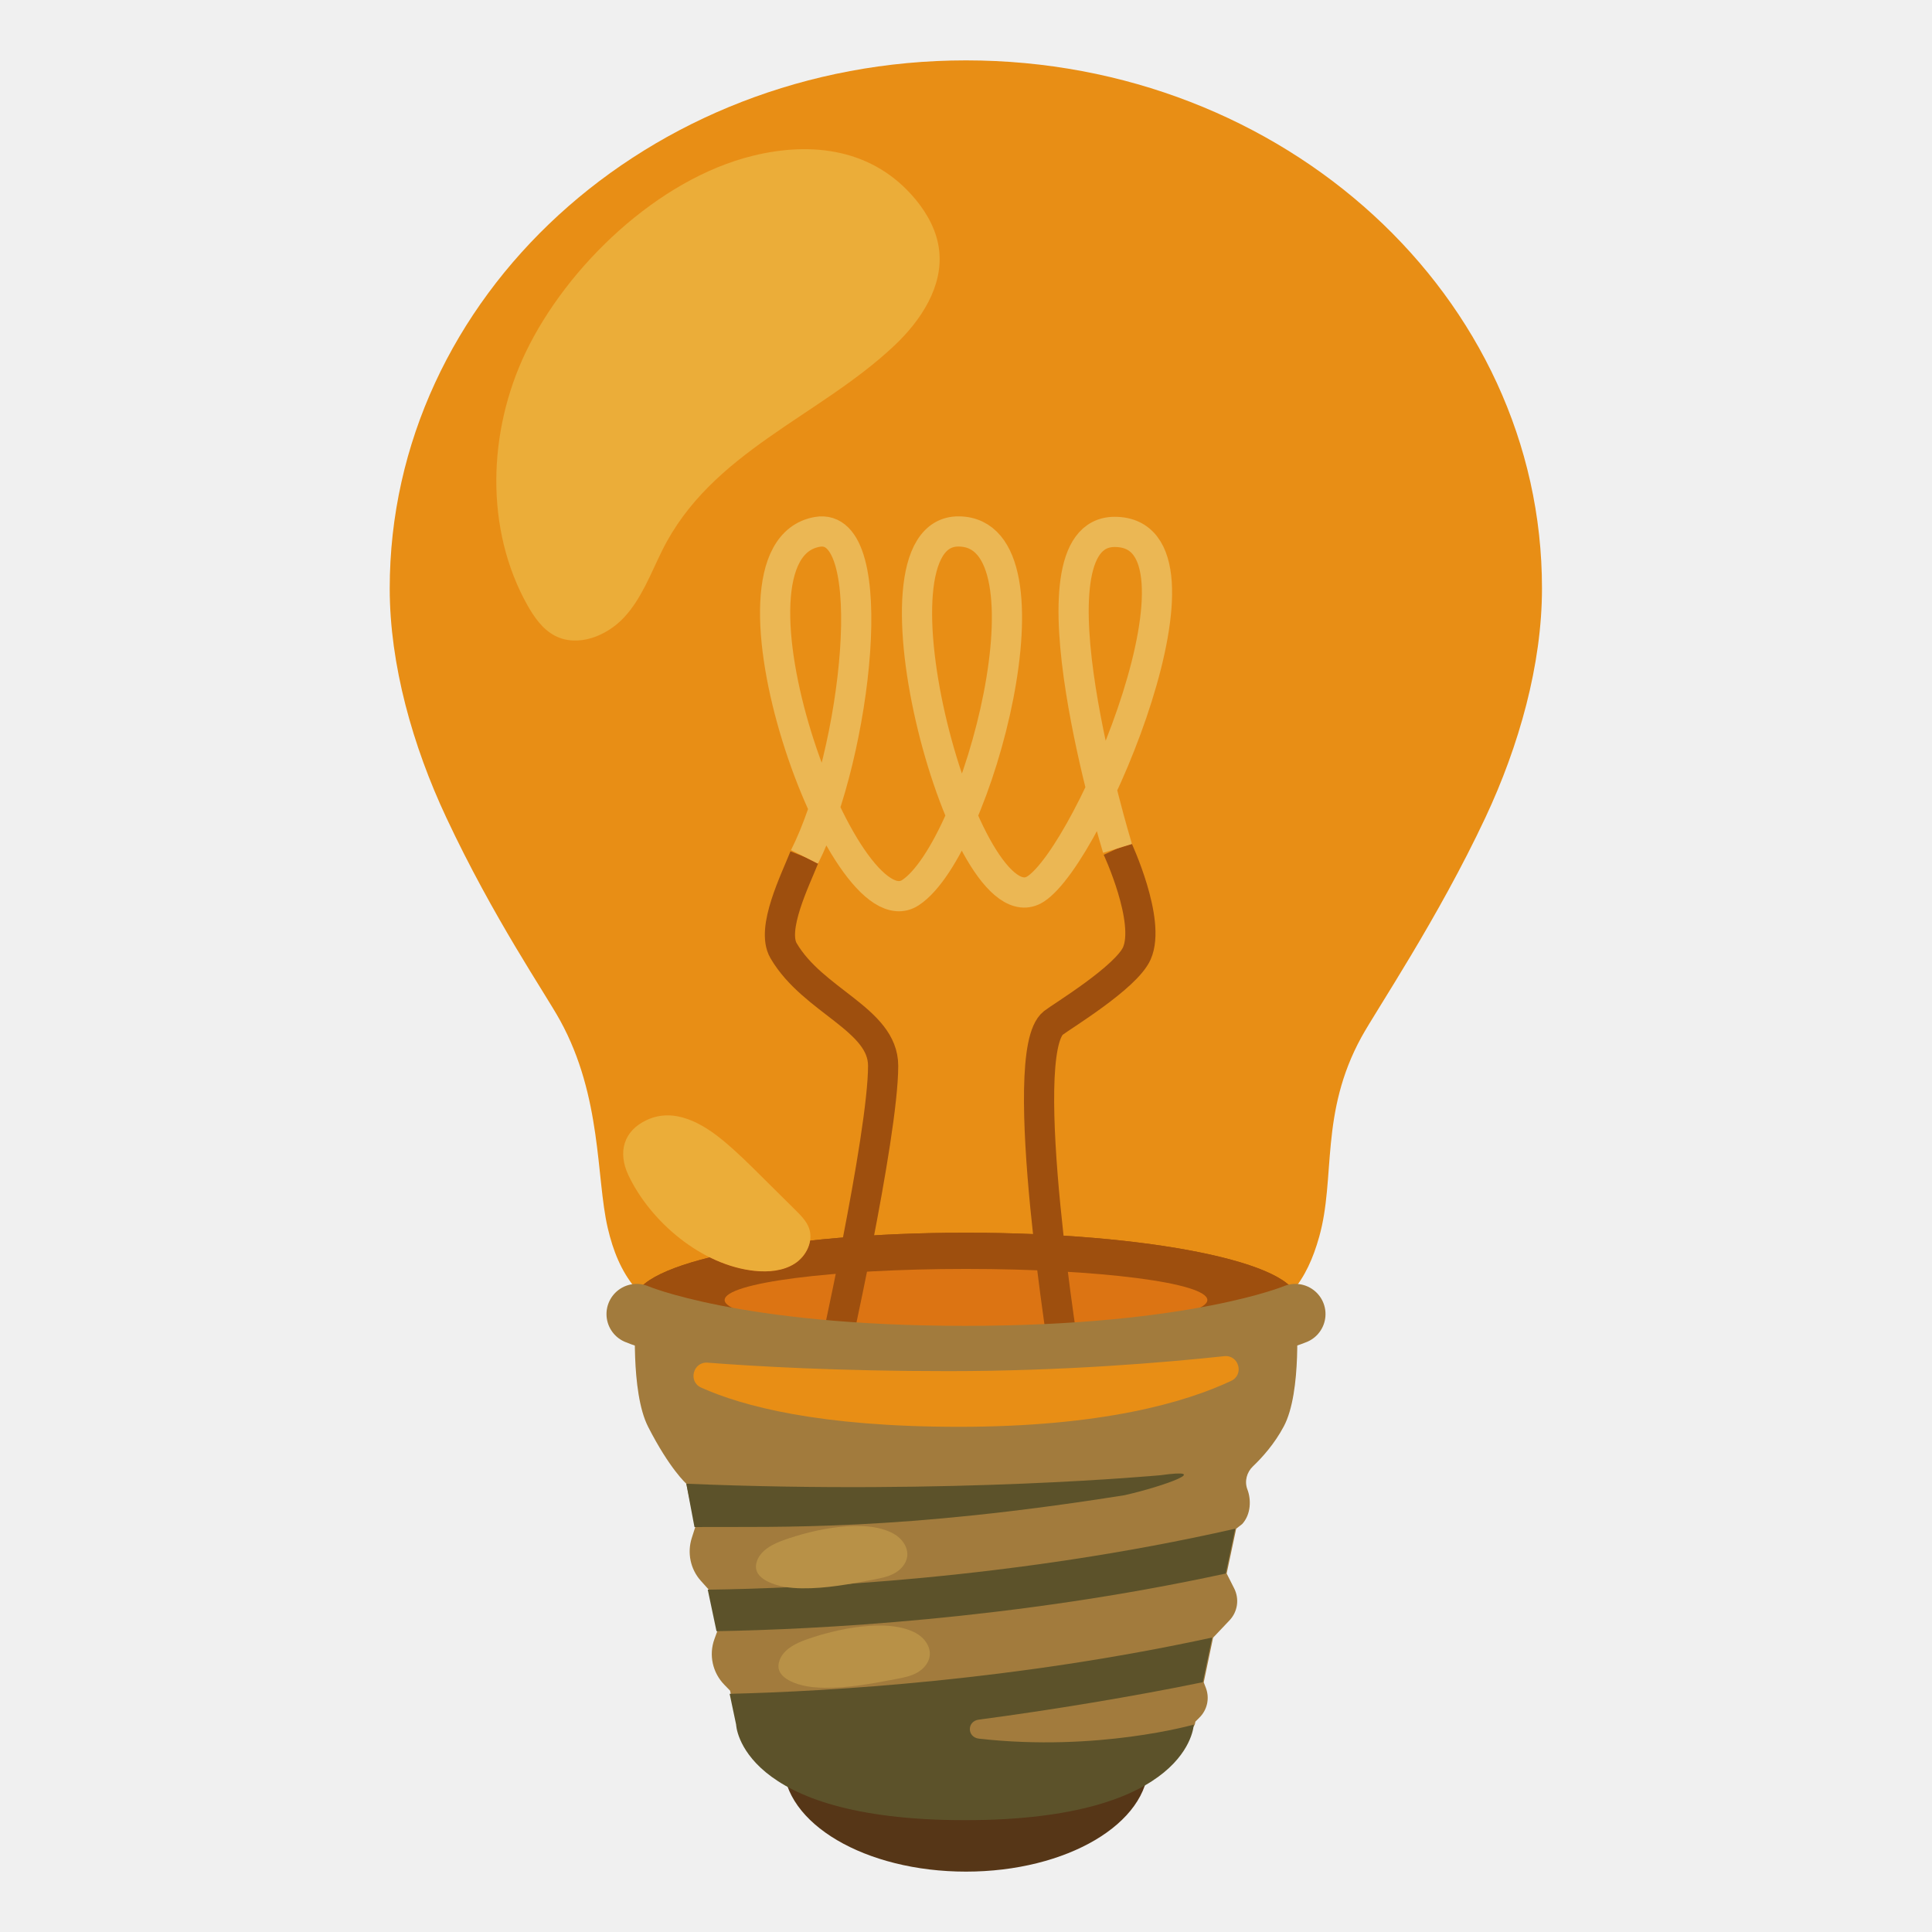
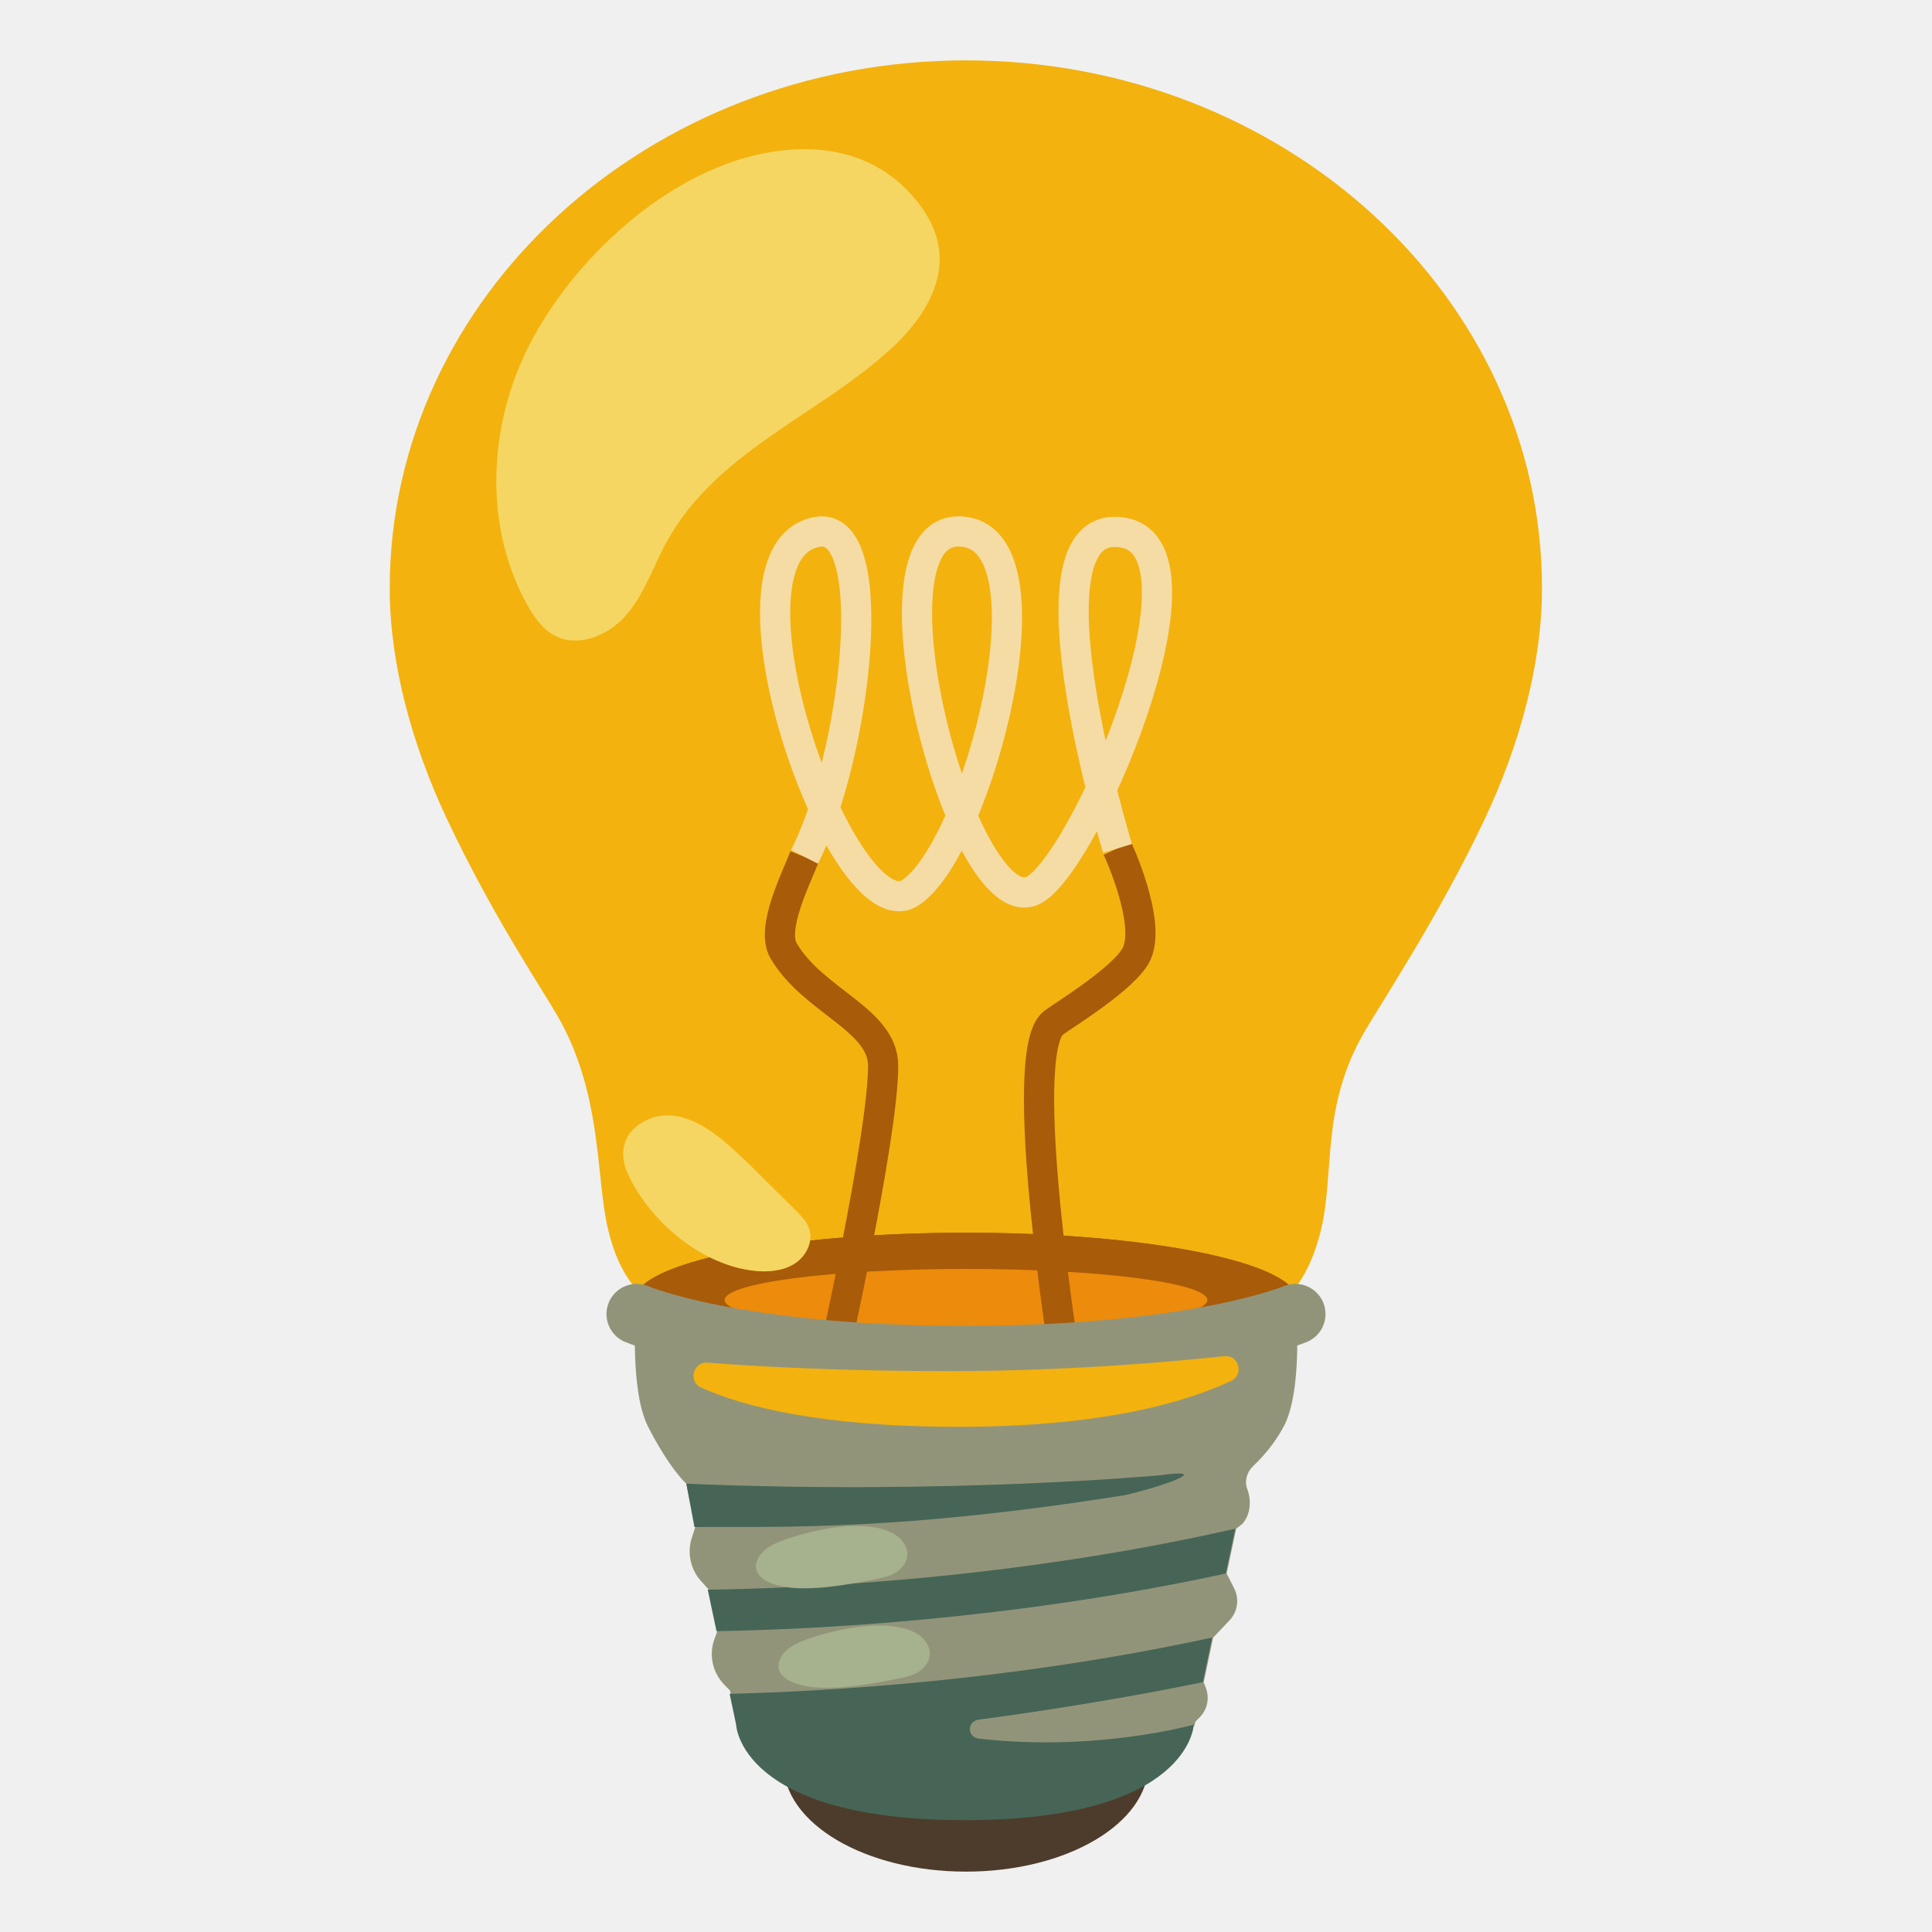
<svg xmlns="http://www.w3.org/2000/svg" version="1.1" id="Layer_3" x="0px" y="0px" viewBox="0 0 128 128" style="enable-background:new 0 0 128 128;" xml:space="preserve">
  <defs>
    <filter id="omikuji-tone" color-interpolation-filters="sRGB">
-       <feColorMatrix type="matrix" values="0.70 0.25 0.10 0 0.08         0.15 0.55 0.10 0 0.03         0.05 0.05 0.30 0 0.00         0    0    0    1 0" />
+       <feColorMatrix type="matrix" values="0.85 0.12 0.05 0 0.04         0.08 0.78 0.05 0 0.01         0.03 0.03 0.65 0 0.00         0    0    0    1 0" />
      <feComponentTransfer>
-         <feFuncR type="linear" slope="0.9" intercept="0.02" />
-         <feFuncG type="linear" slope="0.85" intercept="0.01" />
-         <feFuncB type="linear" slope="0.8" intercept="0.01" />
+         <feFuncR type="linear" slope="0.95" intercept="0.01" />
+         <feFuncG type="linear" slope="0.93" intercept="0.005" />
+         <feFuncB type="linear" slope="0.90" intercept="0.005" />
      </feComponentTransfer>
    </filter>
  </defs>
  <g filter="url(#omikuji-tone)">
    <g>
      <g>
        <ellipse style="fill:#424242;" cx="64" cy="116.87" rx="12.09" ry="7.13" />
        <path style="fill:#FFD600;" d="M64,4C42.92,4,25.82,19.67,25.82,38.99c0,5.04,1.52,10.43,3.75,15.18    c3.13,6.68,6.54,11.62,7.54,13.44c2.78,5.06,2.38,10.39,3.15,13.73c1.45,6.24,5.79,8.5,23.73,8.5s21.8-2.15,23.41-7.9    c1.1-3.91,0.03-8.18,2.8-13.23c1-1.82,5.07-7.85,8.21-14.54c2.23-4.75,3.75-10.14,3.75-15.18C102.18,19.67,85.08,4,64,4z" />
        <ellipse style="fill:#B26500;" cx="64" cy="86.13" rx="21.94" ry="4.46" />
        <ellipse style="fill:#B26500;" cx="64" cy="86.13" rx="21.94" ry="4.46" />
        <ellipse style="fill:#FFA000;" cx="64" cy="86.13" rx="15.99" ry="2.06" />
        <g>
          <path style="fill:none;stroke:#B26500;stroke-width:2;stroke-miterlimit:10;" d="M53.3,56.77c-0.62,1.56-2.23,4.77-1.39,6.21     c1.95,3.35,6.6,4.55,6.6,7.63c0,4.7-3.42,19.93-3.42,19.93" />
          <path style="fill:none;stroke:#B26500;stroke-width:2;stroke-miterlimit:10;" d="M74.03,56.21c0,0,2.24,4.8,1.29,6.95     c-0.71,1.6-4.98,4.18-5.53,4.61c-2.55,2,0.84,22.78,0.84,22.78" />
          <path style="fill:none;stroke:#FFFFFF;stroke-width:2;stroke-miterlimit:10;" d="M53.3,56.77c3.44-6.8,5.21-22.32,0.84-21.53     c-7.37,1.33,1.71,26.83,6.18,23.9s10.01-23.85,3.21-23.93c-6.8-0.08,0.46,26.66,5.08,23.69c3.65-2.35,12.56-23.66,5.24-23.66     c-6.23,0,0.19,20.97,0.19,20.97" />
        </g>
        <path style="fill:#82AEC0;" d="M85.89,87.06c0,0-5.76,2.78-21.89,2.78s-21.89-2.78-21.89-2.78s-0.36,5.14,0.83,7.47    c1.43,2.8,2.53,3.77,2.53,3.77l0.6,2.85l-0.24,0.75c-0.31,0.98-0.09,2.06,0.6,2.83l0.52,0.58l0.58,2.74l-0.2,0.55    c-0.38,1.05-0.12,2.22,0.66,3.02l0.38,0.39l0.47,2.24c0,0,2.38,5.08,15.16,5.08s15.16-5.08,15.16-5.08l0.04-0.19l0.26-0.26    c0.52-0.51,0.69-1.27,0.44-1.95l-0.15-0.39l0.62-2.96l1.09-1.15c0.54-0.57,0.66-1.41,0.31-2.11l-0.5-0.99l0.63-2.97l0.4-0.31    c0.59-0.65,0.6-1.63,0.34-2.3c-0.2-0.53-0.04-1.13,0.37-1.52c0.63-0.6,1.44-1.51,2.04-2.64C86.28,92.22,85.89,87.06,85.89,87.06z" />
        <g>
          <g>
            <path style="fill:#2F7889;" d="M45.47,98.3l0.54,2.87c5.82-0.03,13.59,0.26,28.5-2.11c2.69-0.61,5.92-1.82,2.35-1.32      C76.86,97.73,63.17,99.04,45.47,98.3z" />
          </g>
          <g>
            <path style="fill:#2F7889;" d="M47.47,108.07c6.44-0.11,19.6-0.75,33.74-3.82l0.63-2.97c-14.79,3.36-28.7,3.96-34.95,4.04      L47.47,108.07z" />
          </g>
        </g>
        <path style="fill:#2F7889;" d="M80.31,108.49c-13.09,2.84-25.34,3.57-31.97,3.73l0.43,2.04c0,0,0.21,6.33,15.16,6.33    s15.16-6.33,15.16-6.33s-6.38,1.82-14.23,0.93c-0.8-0.09-0.81-1.16-0.01-1.26c4.69-0.62,10.29-1.54,14.84-2.48L80.31,108.49z" />
        <path style="fill:none;stroke:#82AEC0;stroke-width:3.997;stroke-linecap:round;stroke-miterlimit:10;" d="M42.18,87.06    c0,0,6.46,2.78,21.76,2.78s21.88-2.78,21.88-2.78" />
        <path style="fill:#FFFF8D;" d="M49.88,10.32c3.91-0.96,8-0.48,10.8,2.92c0.79,0.96,1.4,2.1,1.54,3.34    c0.28,2.39-1.2,4.65-2.96,6.31c-5.02,4.74-12.15,7.04-15.39,13.58c-0.76,1.53-1.36,3.18-2.52,4.43c-1.16,1.25-3.09,2.01-4.6,1.21    c-0.8-0.42-1.35-1.21-1.8-2c-2.84-5.06-2.63-11.51-0.13-16.75C37.57,17.62,43.6,11.86,49.88,10.32z" />
        <path style="fill:#FFD600;" d="M46.45,91.93c-0.88-0.4-0.53-1.72,0.43-1.65c3.22,0.25,8.7,0.56,15.95,0.56    c7.64,0,14.36-0.57,18.28-0.99c0.97-0.1,1.34,1.23,0.45,1.64c-3.02,1.42-8.55,3.04-18.03,3.04    C54.28,94.53,49.18,93.16,46.45,91.93z" />
        <path style="fill:#94D1E0;" d="M51.94,102.03c-0.67,0.24-1.36,0.57-1.7,1.19c-0.12,0.23-0.19,0.49-0.14,0.75    c0.08,0.38,0.43,0.65,0.78,0.82c0.7,0.34,1.49,0.43,2.26,0.44c1.59,0.02,3.17-0.28,4.74-0.58c0.47-0.09,0.95-0.18,1.37-0.41    c0.42-0.23,0.78-0.62,0.85-1.09c0.1-0.63-0.35-1.24-0.9-1.54C57.3,100.56,53.86,101.34,51.94,102.03z" />
        <path style="fill:#94D1E0;" d="M53.43,108.62c-0.67,0.24-1.36,0.57-1.7,1.19c-0.12,0.23-0.19,0.49-0.14,0.75    c0.08,0.38,0.43,0.65,0.78,0.82c0.7,0.34,1.49,0.43,2.26,0.44c1.59,0.02,3.17-0.28,4.74-0.58c0.47-0.09,0.95-0.18,1.37-0.41    c0.42-0.23,0.78-0.62,0.85-1.09c0.1-0.63-0.35-1.24-0.9-1.54C58.79,107.16,55.34,107.94,53.43,108.62z" />
        <path style="fill:#FFFF8D;" d="M50.01,84.2c0.91,0.09,1.87,0.01,2.64-0.48c0.77-0.49,1.26-1.49,0.95-2.35    c-0.16-0.45-0.51-0.81-0.85-1.15C52,79.48,51.25,78.74,50.51,78c-0.83-0.83-1.66-1.65-2.56-2.4c-1.39-1.16-3.26-2.25-5.09-1.4    c-1.56,0.72-1.93,2.14-1.24,3.63C43.09,80.96,46.51,83.84,50.01,84.2z" />
      </g>
    </g>
  </g>
</svg>
